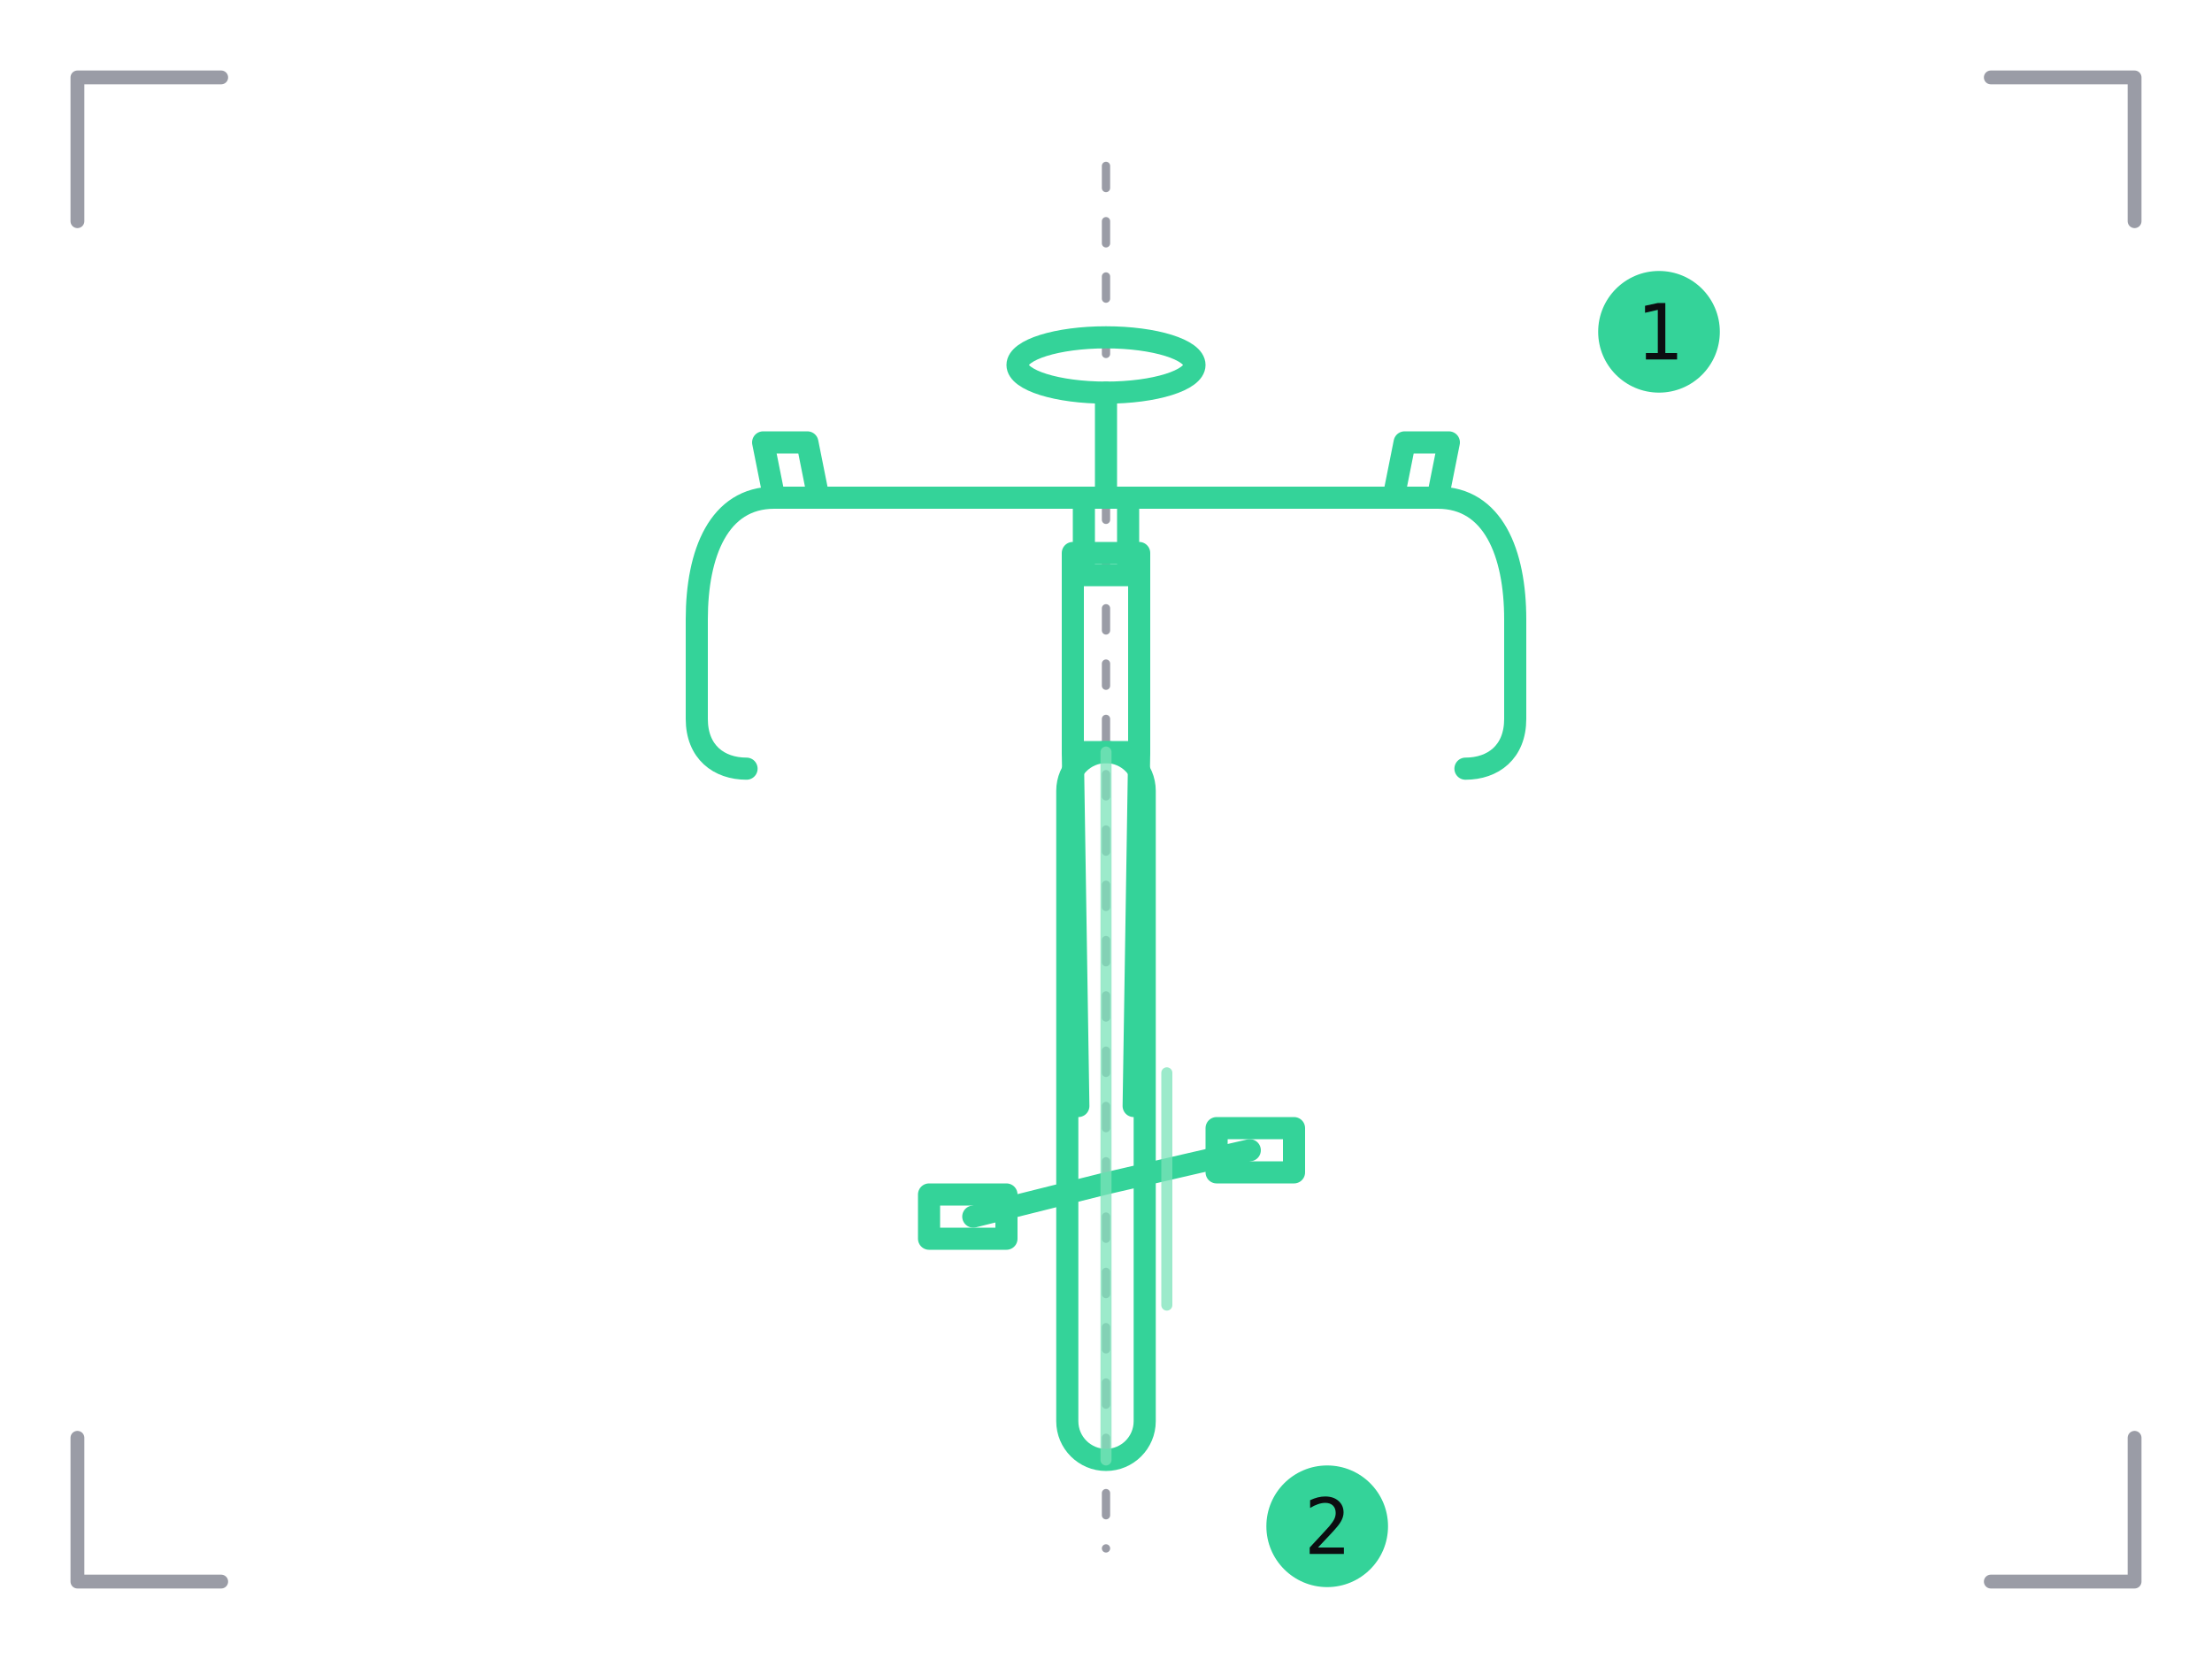
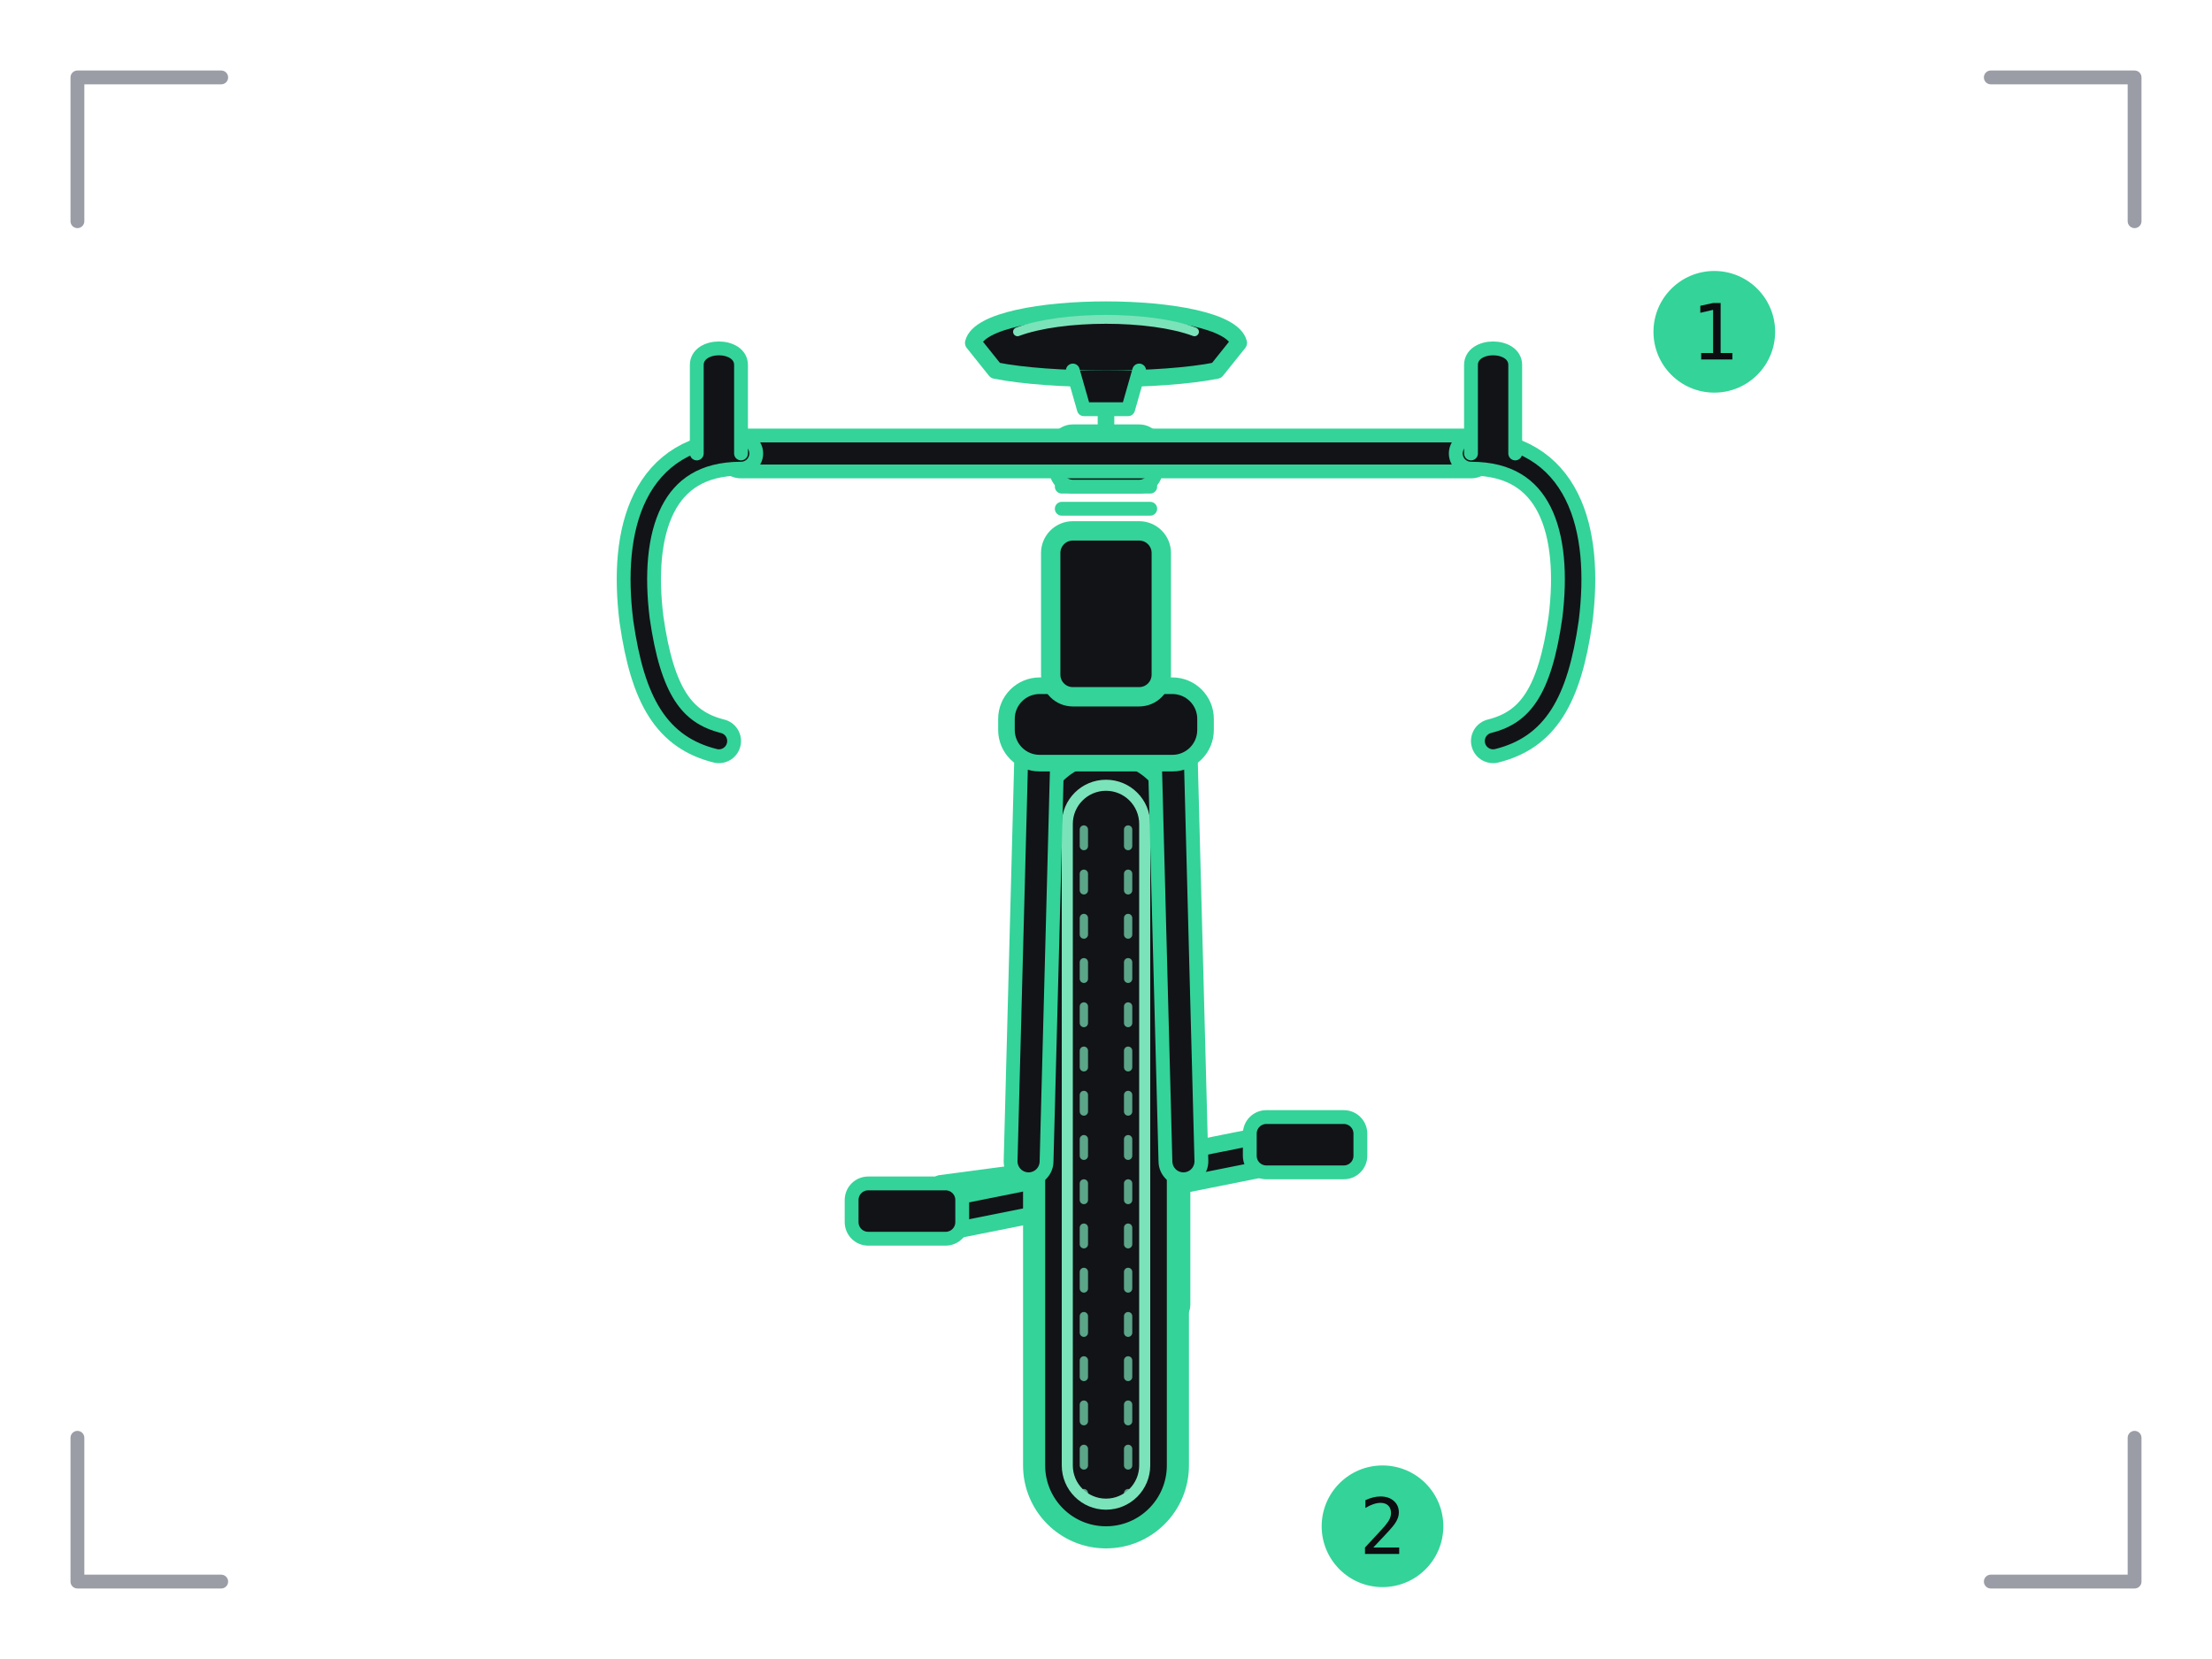
<svg xmlns="http://www.w3.org/2000/svg" viewBox="0 0 400 300" fill="none" stroke-linecap="round" stroke-linejoin="round">
  <g stroke="#9A9CA6" stroke-width="2.5" fill="none">
    <path d="M14 40V14h26M360 14h26v26M386 260v26h-26M40 286H14v-26" />
  </g>
-   <path d="M200 30V280" stroke="#9A9CA6" stroke-width="1.5" stroke-dasharray="4 6" />
-   <g stroke="#34D399" stroke-width="4">
-     <path d="M194 136h12v-36h-12z" />
-     <path d="M196 104h8v-14h-8z" />
-     <path d="M140 90H260" />
-     <path d="M140 90c-10 0-14 10-14 22v18c0 6 4 9 9 9M260 90c10 0 14 10 14 22v18c0 6-4 9-9 9" />
-     <path d="M140 90l-2-10h8l2 10M260 90l2-10h-8l-2 10" />
-     <path d="M194 136L195 200M206 136L205 200" />
-     <rect x="193" y="136" width="14" height="128" rx="7" />
-     <ellipse cx="200" cy="66" rx="16" ry="5" />
-     <path d="M200 71V90" />
-     <path d="M200 214L176 220M200 214L226 208" />
-     <path d="M168 216h14v8h-14zM220 204h14v8h-14z" />
-   </g>
-   <g stroke="#7BE3B9" stroke-width="2" opacity="0.75">
-     <path d="M200 136V264" />
-     <path d="M211 194V236" />
+   <path d="M170 214L230 206" stroke="#34D399" stroke-width="3" />
+   <path d="M200 214L170 220" stroke="#34D399" stroke-width="9" fill="none" />
+   <path d="M200 214L170 220" stroke="#111317" stroke-width="3" fill="none" />
+   <path d="M200 214L230 208" stroke="#34D399" stroke-width="9" fill="none" />
+   <path d="M200 214L230 208" stroke="#111317" stroke-width="3" fill="none" />
+   <rect x="154" y="214" width="20" height="10" rx="3" fill="#111317" stroke="#34D399" stroke-width="2.5" />
+   <rect x="226" y="202" width="20" height="10" rx="3" fill="#111317" stroke="#34D399" stroke-width="2.5" />
+   <rect x="209" y="186" width="5" height="52" rx="2" fill="#111317" stroke="#34D399" stroke-width="2.5" />
+   <rect x="187" y="136" width="26" height="142" rx="13" fill="#111317" stroke="#34D399" stroke-width="4" />
+   <rect x="193" y="142" width="14" height="130" rx="7" stroke="#7BE3B9" stroke-width="2" />
+   <path d="M196 150v120M204 150v120" stroke="#7BE3B9" stroke-width="1.5" stroke-dasharray="3 5" opacity=".7" />
+   <path d="M188 134L186 210" stroke="#34D399" stroke-width="9" fill="none" />
+   <path d="M188 134L186 210" stroke="#111317" stroke-width="4.0" fill="none" />
+   <path d="M212 134L214 210" stroke="#34D399" stroke-width="9" fill="none" />
+   <path d="M212 134L214 210" stroke="#111317" stroke-width="4.0" fill="none" />
+   <rect x="182" y="124" width="36" height="14" rx="6" fill="#111317" stroke="#34D399" stroke-width="3" />
+   <rect x="190" y="96" width="20" height="30" rx="4" fill="#111317" stroke="#34D399" stroke-width="3.5" />
+   <path d="M192 92h16M192 88h16" stroke="#34D399" stroke-width="2.5" />
+   <rect x="191" y="78" width="18" height="10" rx="3" fill="#111317" stroke="#34D399" stroke-width="2.5" />
+   <path d="M134 82H266" stroke="#34D399" stroke-width="9" fill="none" />
+   <path d="M134 82H266" stroke="#111317" stroke-width="4.0" fill="none" />
+   <path d="M134 82C118 82 114 96 116 112C118 126 122 132 130 134" stroke="#34D399" stroke-width="8" fill="none" />
+   <path d="M134 82C118 82 114 96 116 112C118 126 122 132 130 134" stroke="#111317" stroke-width="3.0" fill="none" />
+   <path d="M266 82C282 82 286 96 284 112C282 126 278 132 270 134" stroke="#34D399" stroke-width="8" fill="none" />
+   <path d="M266 82C282 82 286 96 284 112C282 126 278 132 270 134" stroke="#111317" stroke-width="3.0" fill="none" />
+   <path d="M126 82v-16c0-4 8-4 8 0v16M266 82v-16c0-4 8-4 8 0v16" fill="#111317" stroke="#34D399" stroke-width="2.5" />
+   <path d="M200 70V78" stroke="#34D399" stroke-width="3" />
+   <path d="M176 62C178 54 222 54 224 62L220 67C210 69 190 69 180 67Z" fill="#111317" stroke="#34D399" stroke-width="3" />
+   <path d="M194 67L196 74H204L206 67" fill="#111317" stroke="#34D399" stroke-width="2.5" />
+   <path d="M184 60C192 57 208 57 216 60" stroke="#7BE3B9" stroke-width="1.6" />
+   <g>
+     <circle cx="310" cy="60" r="11" fill="#34D399" />
+     <text x="310" y="65" text-anchor="middle" font-family="IBM Plex Mono, monospace" font-size="14" font-weight="500" fill="#0C0D10">1</text>
  </g>
  <g>
-     <circle cx="300" cy="60" r="11" fill="#34D399" />
-     <text x="300" y="65" text-anchor="middle" font-family="IBM Plex Mono, monospace" font-size="14" font-weight="500" fill="#0C0D10">1</text>
-   </g>
-   <g>
-     <circle cx="240" cy="276" r="11" fill="#34D399" />
-     <text x="240" y="281" text-anchor="middle" font-family="IBM Plex Mono, monospace" font-size="14" font-weight="500" fill="#0C0D10">2</text>
+     <circle cx="250" cy="276" r="11" fill="#34D399" />
+     <text x="250" y="281" text-anchor="middle" font-family="IBM Plex Mono, monospace" font-size="14" font-weight="500" fill="#0C0D10">2</text>
  </g>
</svg>
